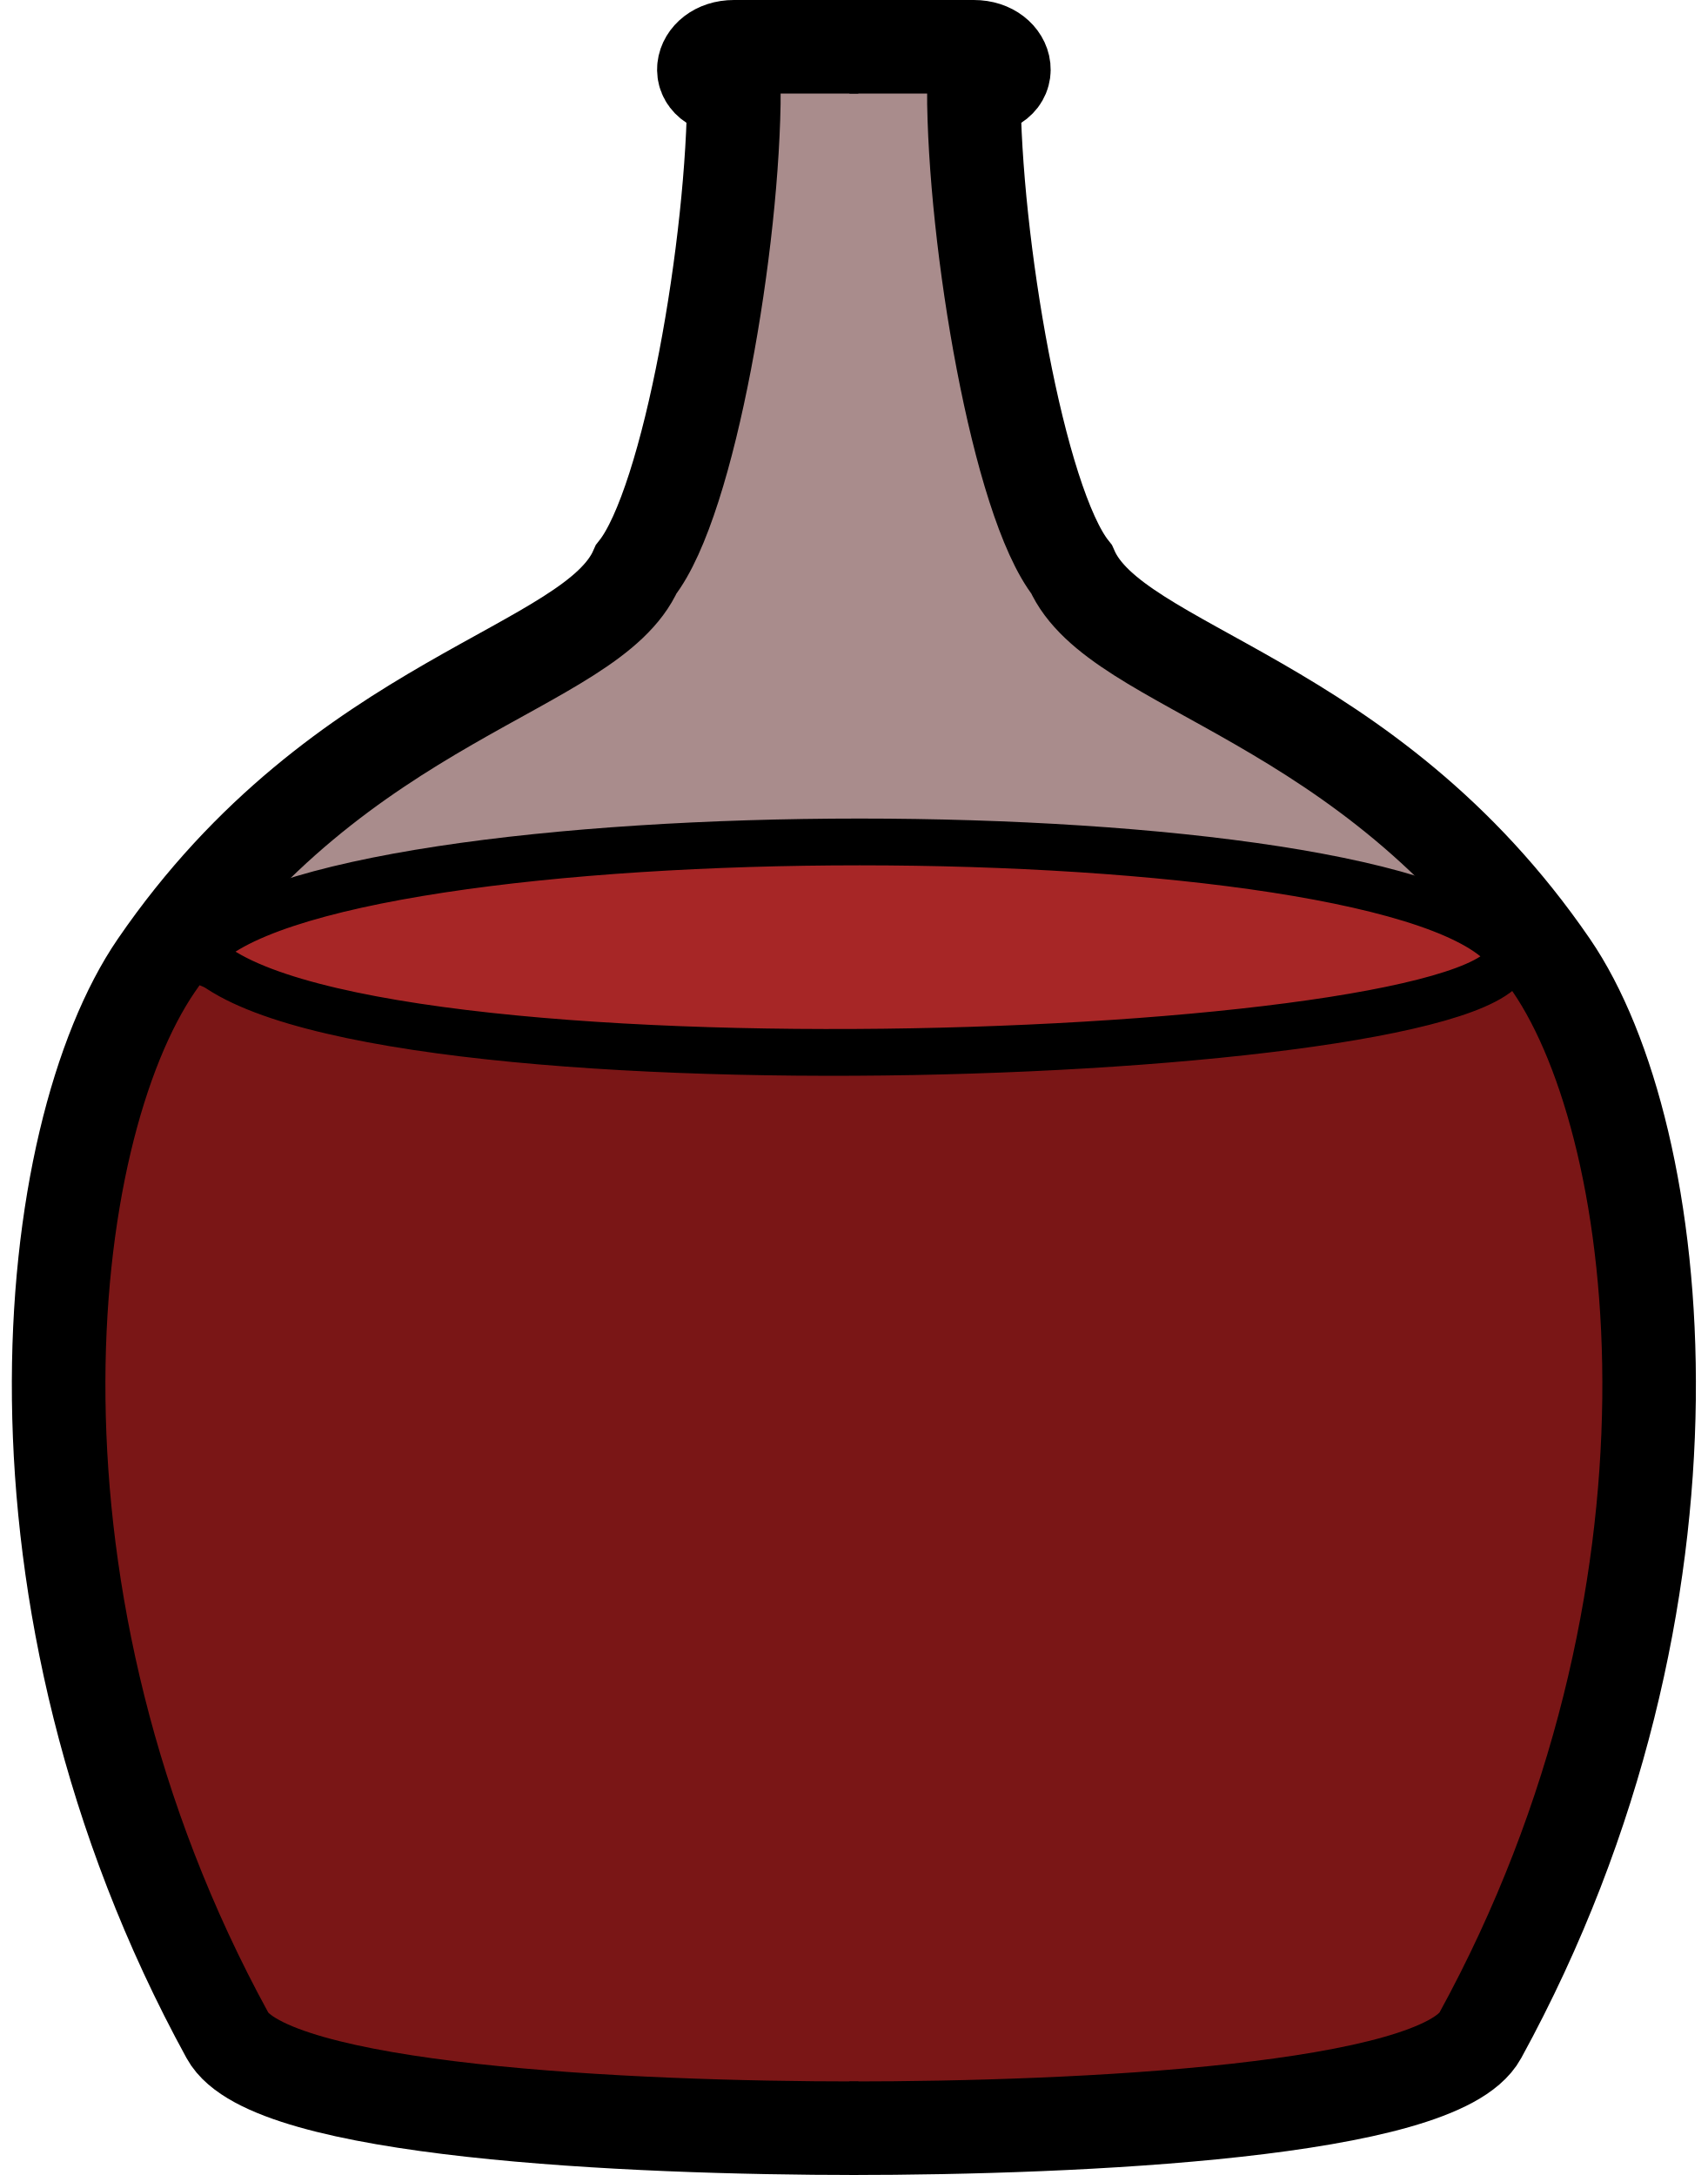
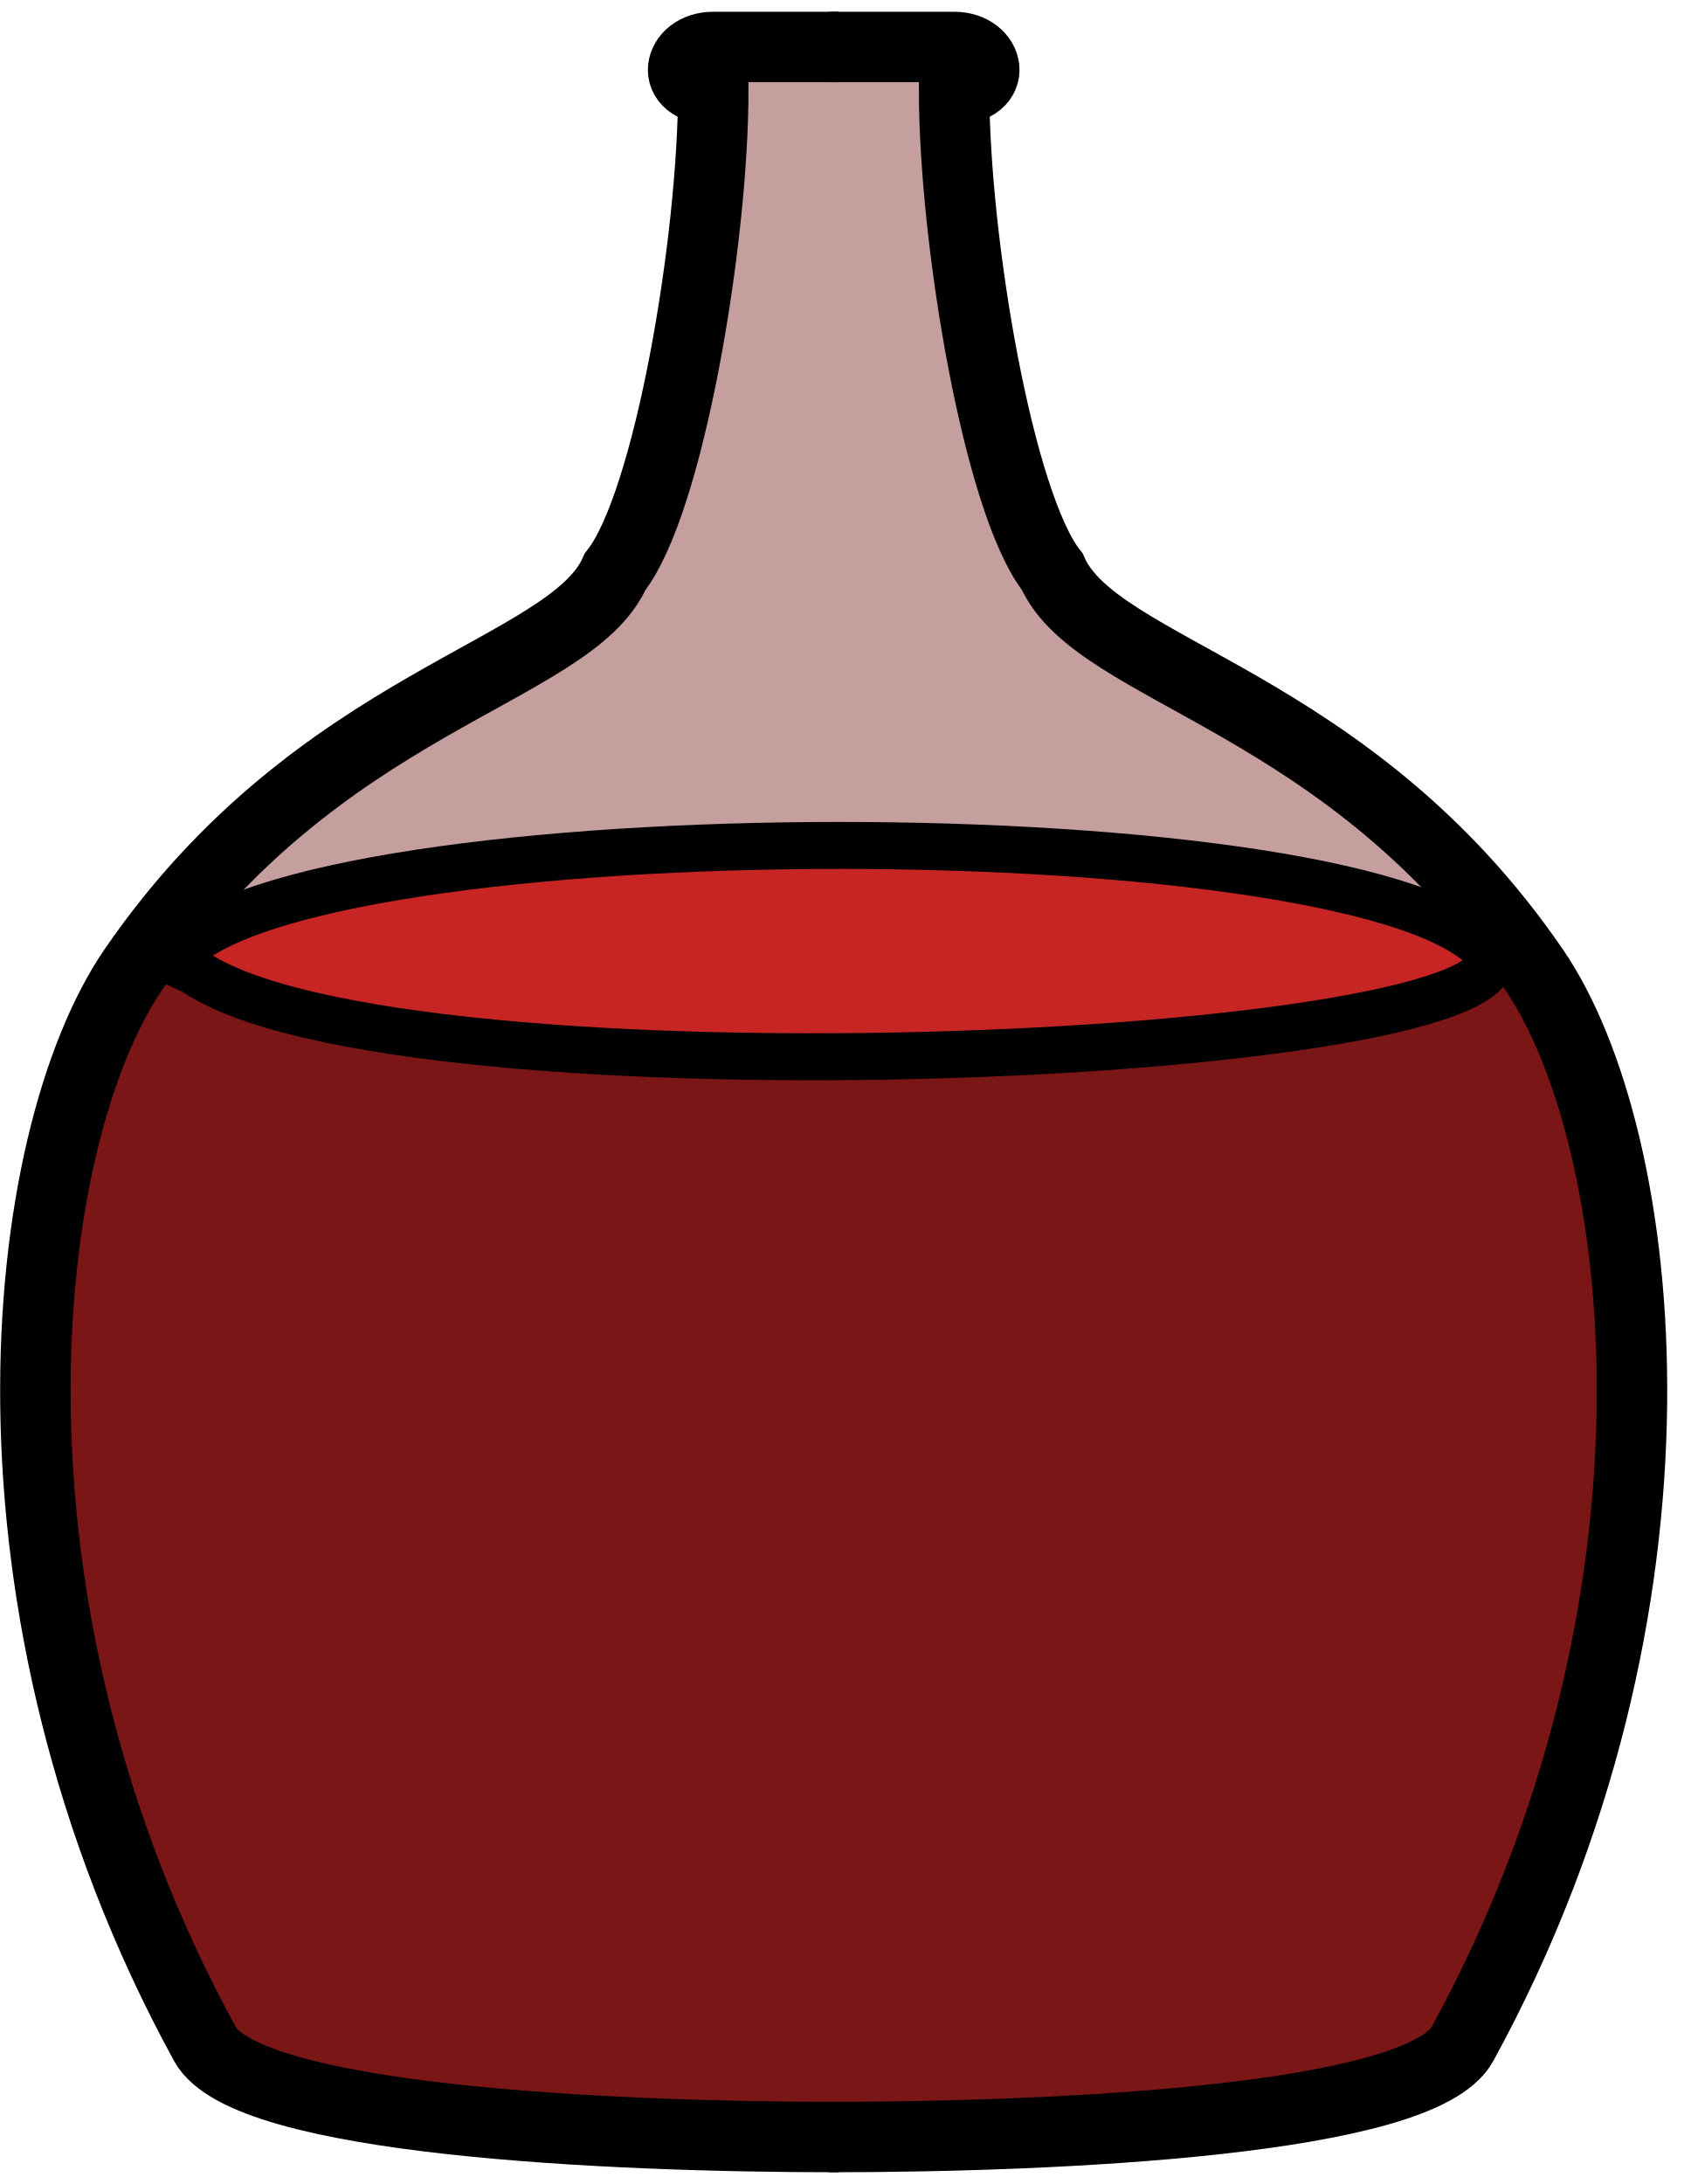
- <svg xmlns="http://www.w3.org/2000/svg" viewBox="0 0 73 93" fill="none">
-   <path d="M66.007 40.5C62.407 45.7 11.007 46 7.007 40.5C-4.493 56 7.007 82.5 10.007 88.5C21.007 93 58.507 90.9 62.507 88.5C70.507 77.5 73.607 51.7 66.007 40.5Z" fill="#7A1616" stroke="black" />
-   <path d="M65.507 40.5L7.007 41C11.507 34 19.507 30.5 26.007 26C30.896 22.615 31.007 8.5 31.007 2.5H41.507C42.507 4.5 41.007 22 48.007 26.5C54.634 30.761 62.673 37.167 65.507 40.5Z" fill="#A98C8C" stroke="black" />
-   <path d="M8.507 40.699C13.816 34.434 59.86 34.434 64.493 40.699C65.458 45.399 14.298 47.383 8.507 40.699Z" fill="#A72626" stroke="black" stroke-width="2" />
-   <path d="M36.697 2H31.379C29.859 2 29.48 3.802 31.379 3.802C31.379 10.287 29.48 21.457 27.2 24.34C25.301 28.664 14.589 29.745 6.688 41.275C1.75 48.482 -0.529 68.3 9.727 87.036C11.502 90.279 26.82 91 36.697 91" stroke="black" stroke-width="4" />
-   <path d="M36.317 2H41.634C43.154 2 43.534 3.802 41.634 3.802C41.634 10.287 43.534 21.457 45.813 24.34C47.712 28.664 58.424 29.745 66.325 41.275C71.263 48.482 73.542 68.3 63.286 87.036C61.511 90.279 46.193 91 36.317 91" stroke="black" stroke-width="4" />
+ <svg xmlns="http://www.w3.org/2000/svg" width="72" height="93" viewBox="0 0 72 93" fill="none">
+   <path d="M65.007 40.5C61.407 45.7 10.007 46 6.007 40.5C-5.493 56 6.007 82.5 9.007 88.5C20.007 93 57.507 90.9 61.507 88.5C69.507 77.5 72.607 51.7 65.007 40.5Z" fill="#7A1616" stroke="black" />
+   <path d="M64.507 40.5L6.007 41C10.507 34 18.507 30.5 25.007 26C29.896 22.615 30.007 8.5 30.007 2.5H40.507C41.507 4.5 40.007 22 47.007 26.5C53.634 30.761 61.673 37.167 64.507 40.5Z" fill="#C59E9E" stroke="black" />
+   <path d="M7.507 40.699C12.816 34.434 58.86 34.434 63.493 40.699C64.458 45.399 13.298 47.383 7.507 40.699Z" fill="#C72424" stroke="black" stroke-width="2" />
+   <path d="M35.697 2H30.379C28.859 2 28.48 3.802 30.379 3.802C30.379 10.287 28.48 21.457 26.2 24.34C24.301 28.664 13.589 29.745 5.688 41.275C0.75 48.482 -1.529 68.3 8.727 87.036C10.502 90.279 25.82 91 35.697 91" stroke="black" stroke-width="3" />
+   <path d="M35.317 2H40.634C42.154 2 42.534 3.802 40.634 3.802C40.634 10.287 42.534 21.457 44.813 24.34C46.712 28.664 57.424 29.745 65.325 41.275C70.263 48.482 72.542 68.3 62.286 87.036C60.511 90.279 45.193 91 35.317 91" stroke="black" stroke-width="3" />
</svg>
